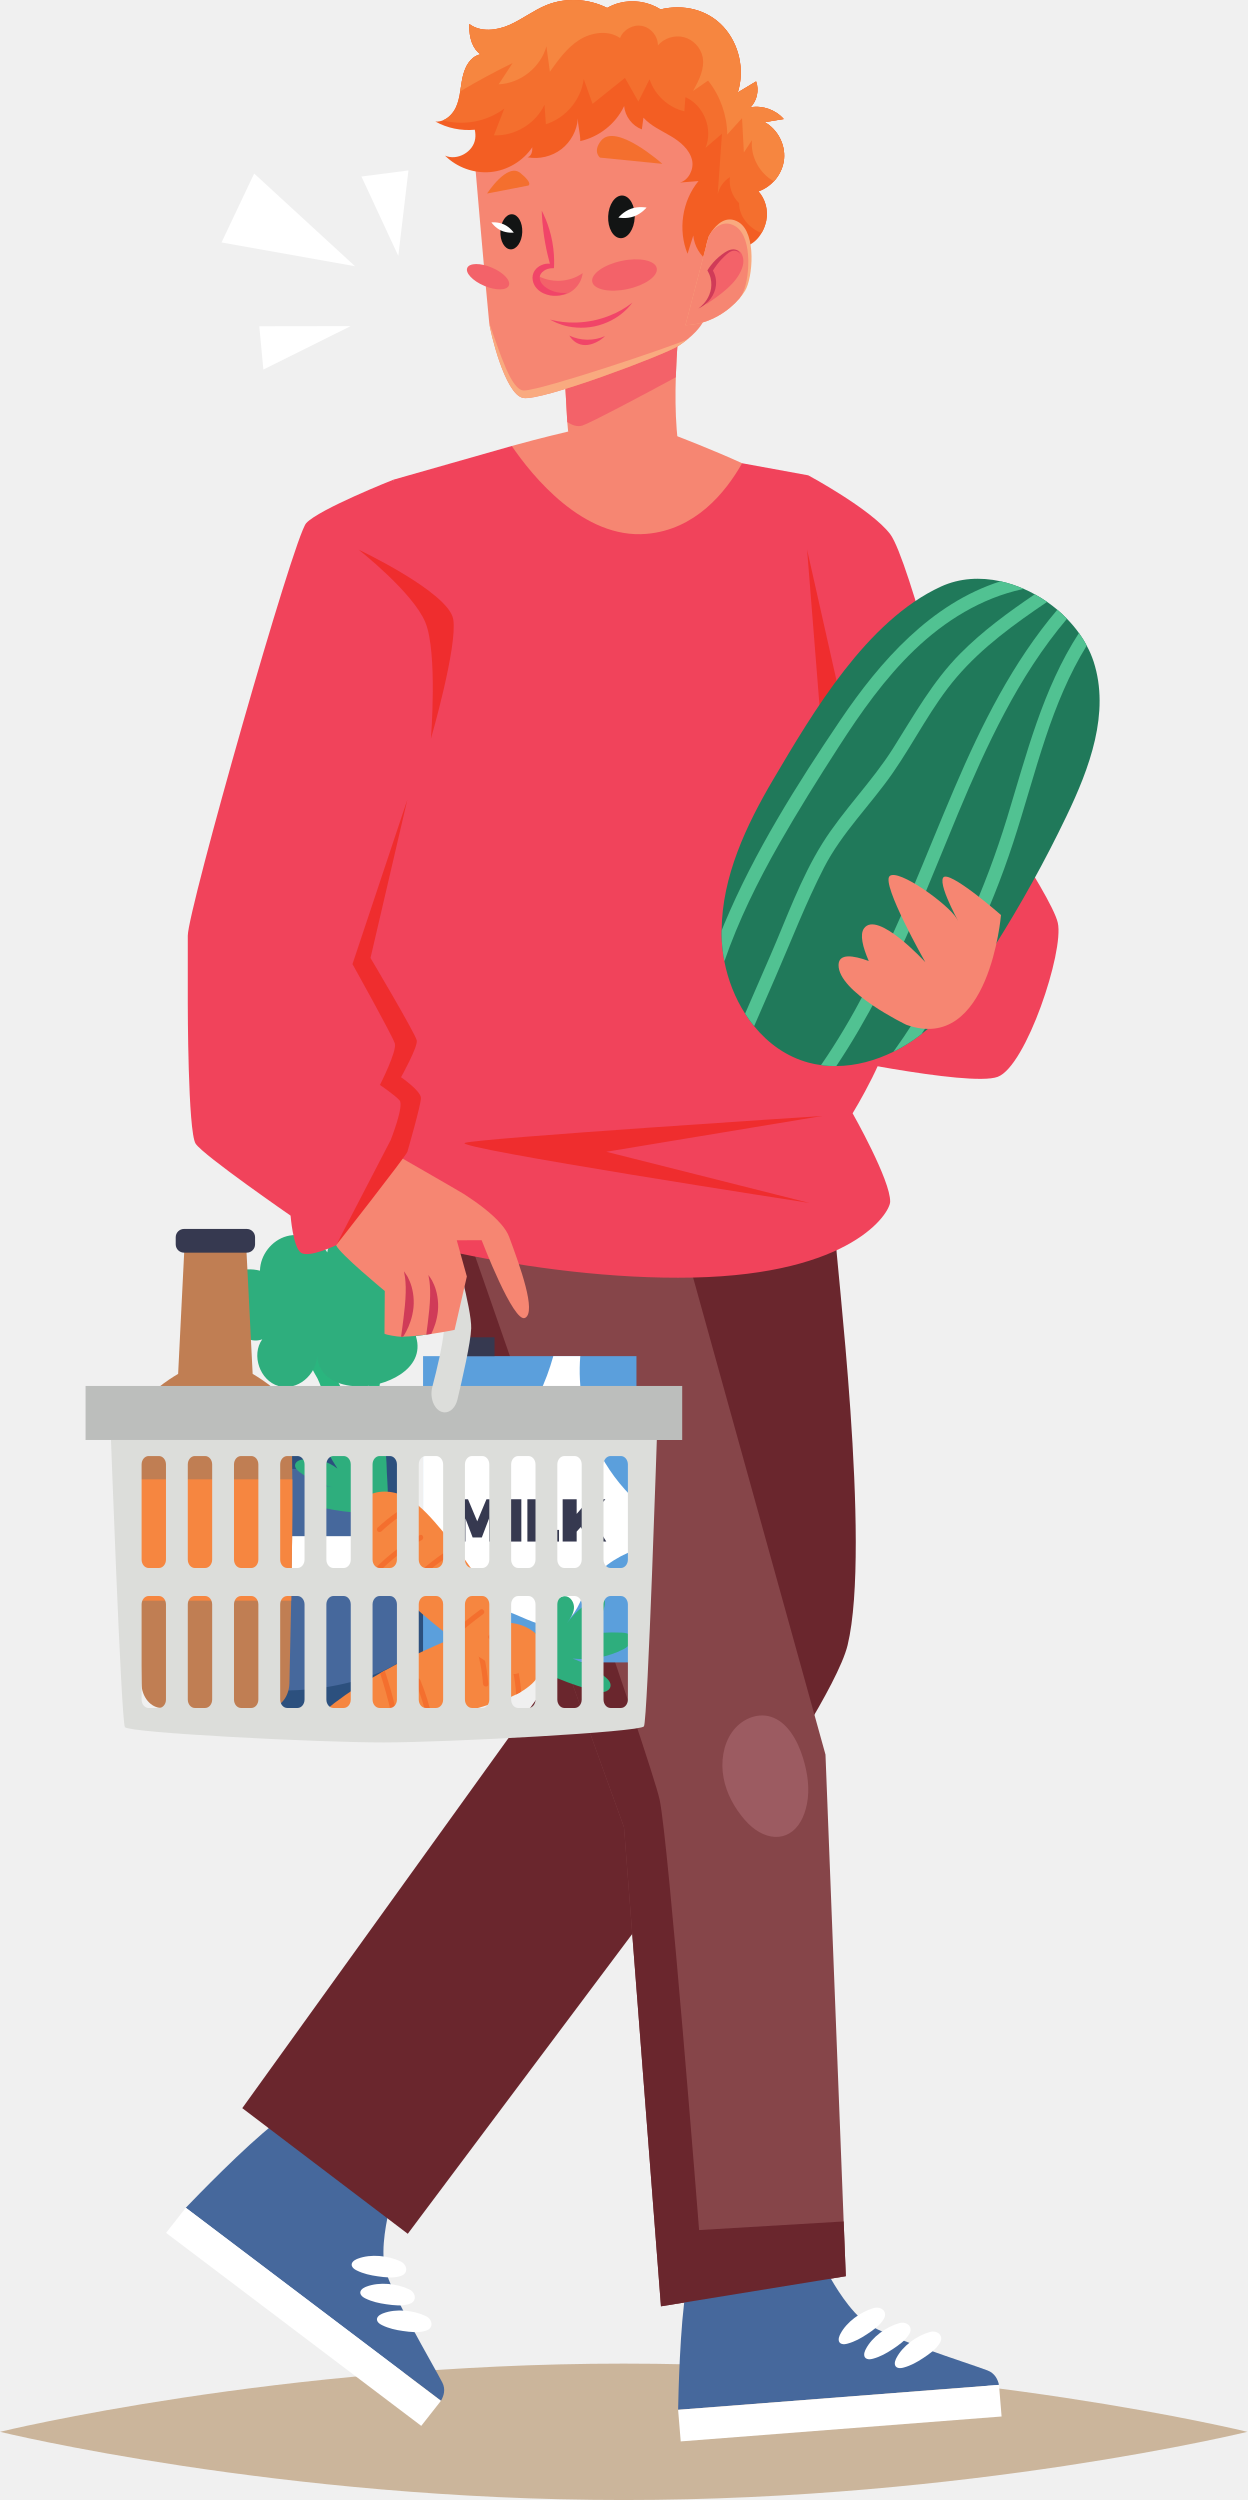
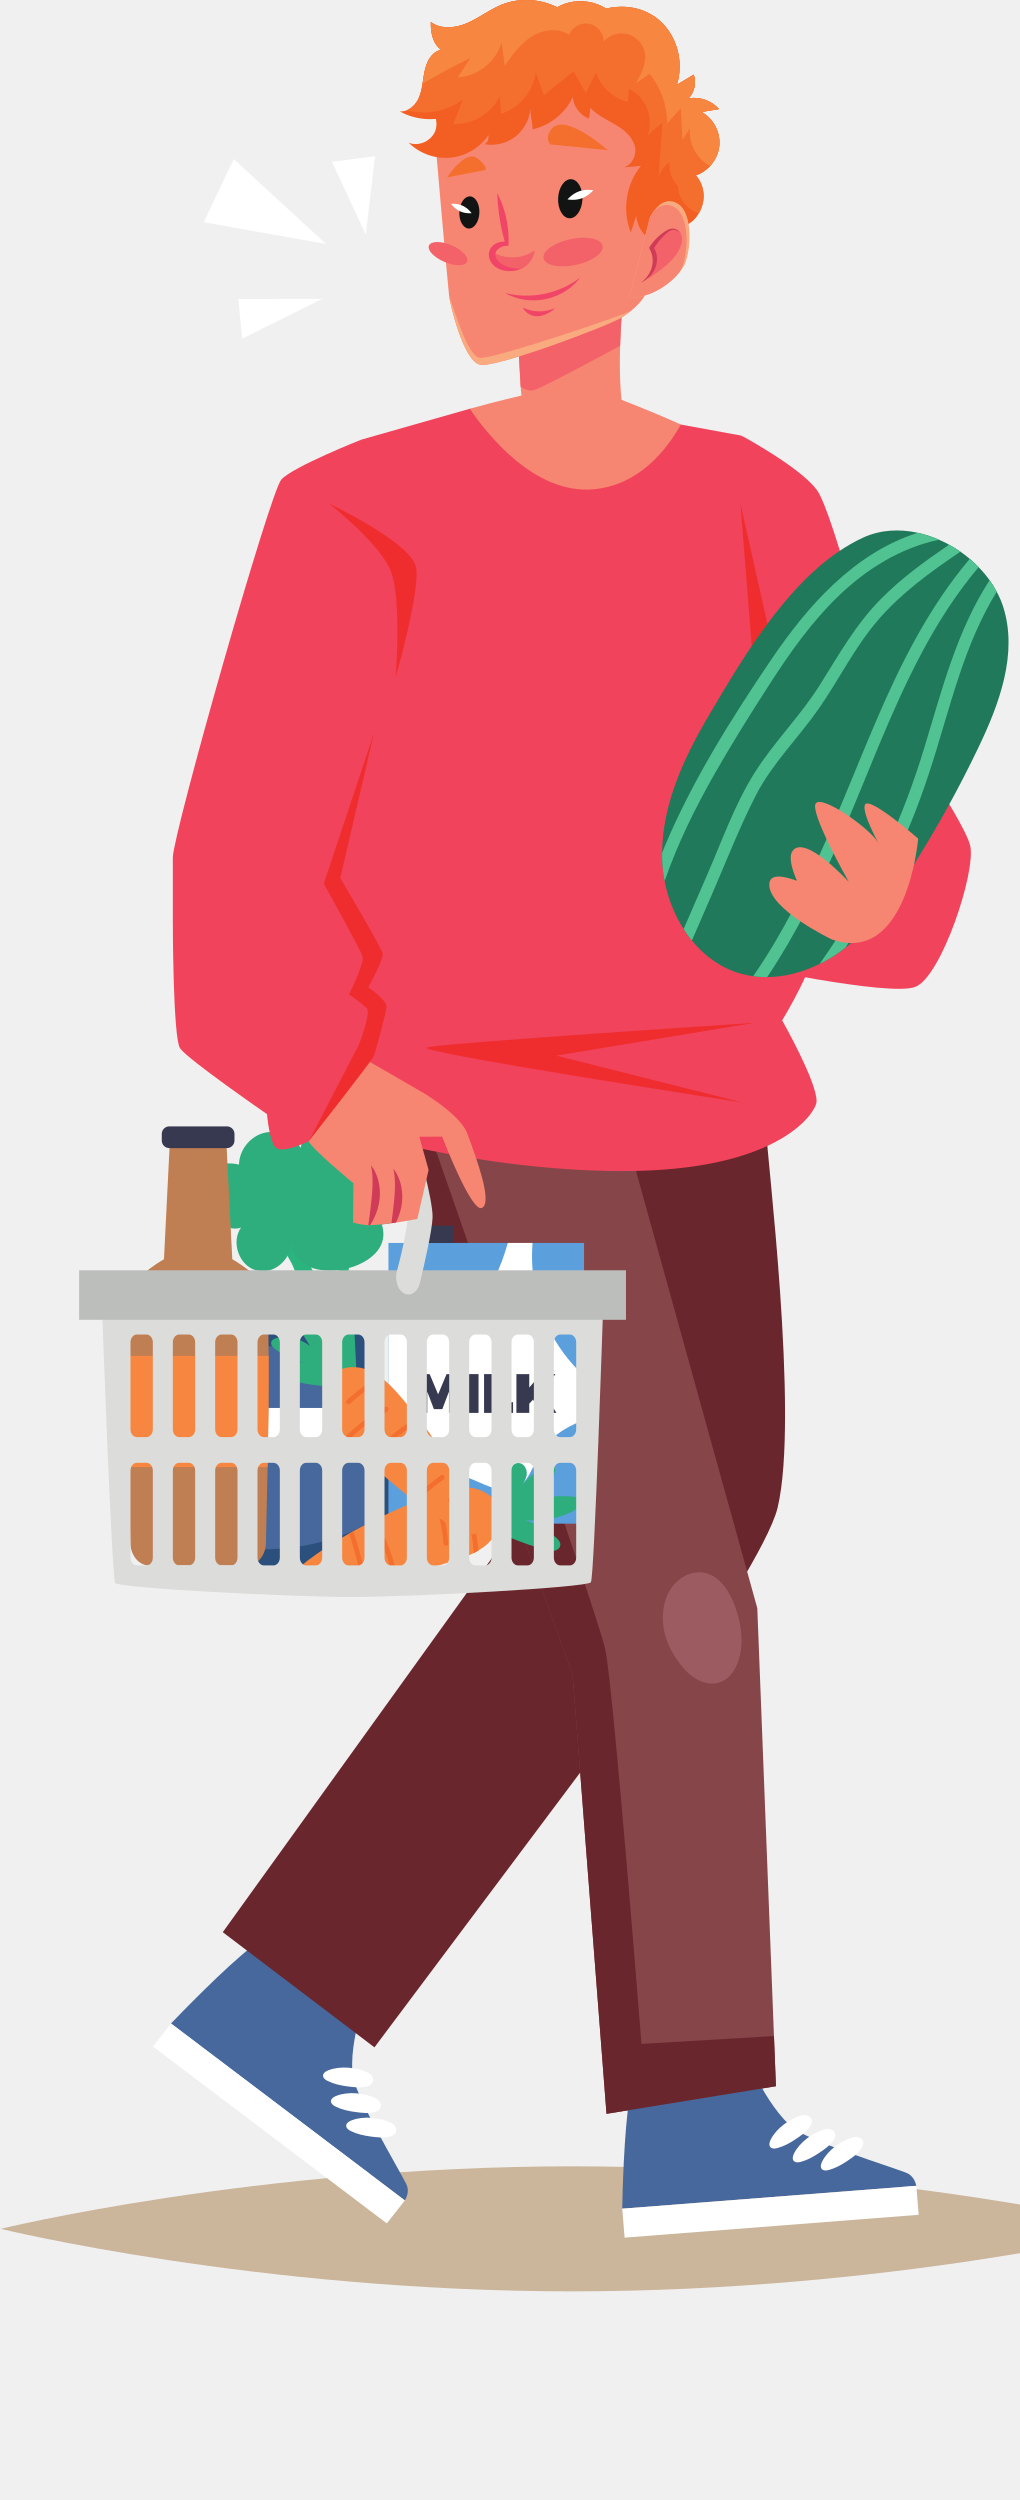
- <svg xmlns="http://www.w3.org/2000/svg" fill="none" viewBox="0.69 0 144.65 289.9">
+ <svg xmlns="http://www.w3.org/2000/svg" fill="none" viewBox="0.6 0 129 316.3">
  <path d="M145.338 281.994C145.338 281.994 112.957 289.903 73.014 289.903C33.071 289.903 0.691 281.994 0.691 281.994C0.691 281.994 33.071 274.084 73.014 274.084C112.957 274.084 145.338 281.994 145.338 281.994Z" fill="#CBB59B" />
  <path d="M51.822 278.395C52.151 277.837 52.392 277.07 51.98 276.276C50.782 273.958 45.991 265.92 45.326 262.981C44.811 260.698 45.569 257.226 45.934 255.789L32.566 246.21C29.117 248.879 23.42 254.774 22.233 256.013L51.822 278.395Z" fill="#46689C" />
  <path d="M49.538 281.305L19.948 258.923L22.233 256.013L51.822 278.395L49.538 281.305Z" fill="white" />
  <path d="M42.195 261.911L42.055 261.966C41.71 262.112 41.309 262.433 41.533 262.846C41.646 263.057 41.868 263.189 42.085 263.295C42.833 263.663 43.649 263.844 44.472 263.958C45.357 264.083 46.305 264.209 47.173 263.921C48.069 263.624 47.948 262.621 47.132 262.23C45.72 261.556 43.689 261.345 42.195 261.911Z" fill="white" />
  <path d="M43.194 265.152L43.054 265.207C42.709 265.353 42.308 265.674 42.532 266.087C42.645 266.299 42.867 266.429 43.084 266.537C43.832 266.904 44.648 267.084 45.471 267.2C46.356 267.323 47.305 267.45 48.172 267.162C49.068 266.865 48.946 265.861 48.131 265.471C46.719 264.797 44.688 264.584 43.194 265.152Z" fill="white" />
  <path d="M45.126 268.251L44.986 268.307C44.642 268.453 44.24 268.774 44.463 269.188C44.577 269.398 44.799 269.528 45.017 269.635C45.765 270.004 46.579 270.183 47.403 270.299C48.288 270.423 49.236 270.549 50.104 270.261C51 269.964 50.879 268.961 50.062 268.571C48.652 267.896 46.62 267.685 45.126 268.251Z" fill="white" />
  <path d="M85.714 208.622L67.995 189.95L28.784 244.46L47.975 259.031L85.714 208.622Z" fill="#6A262D" />
  <path d="M97.565 143.225L72.23 142.127C72.938 155.838 73.845 180.611 71.468 185.669C71.398 185.821 70.87 186.619 70.009 187.89L89.941 207.14C89.941 207.14 97.884 195.317 98.978 190.773C101.761 179.211 97.523 145.531 97.565 143.225Z" fill="#6A262D" />
  <path d="M48.327 142.49C48.327 142.49 68.194 198.62 73.048 211.879L77.335 267.44L98.771 263.948L98.521 257.6L96.413 203.465L79.833 143.714L54.769 142.746L48.327 142.49Z" fill="#864549" />
  <path d="M93.538 211.217C92.079 213.744 89.197 213.534 87.029 211.005C85.868 209.65 84.941 208.002 84.597 206.176C84.252 204.349 84.538 202.338 85.569 200.866C86.6 199.395 88.418 198.576 90.043 199.067C91.969 199.648 93.172 201.781 93.812 203.875C94.336 205.586 94.613 207.437 94.261 209.197C94.101 209.999 93.852 210.672 93.538 211.217Z" fill="#9C5B61" />
  <path d="M116.533 276.55C116.394 275.918 116.047 275.192 115.2 274.874C112.727 273.944 103.683 271.136 101.179 269.391C99.236 268.037 97.421 264.962 96.708 263.654L80.262 265.354C79.537 269.608 79.355 277.738 79.323 279.439L116.533 276.55Z" fill="#46689C" />
  <path d="M116.834 280.216L79.626 283.105L79.323 279.439L116.533 276.55L116.834 280.216Z" fill="white" />
  <path d="M98.13 270.662L98.065 270.794C97.91 271.13 97.833 271.633 98.28 271.793C98.509 271.874 98.763 271.825 98.996 271.761C99.802 271.541 100.528 271.138 101.216 270.681C101.956 270.189 102.744 269.658 103.188 268.873C103.65 268.061 102.873 267.397 102.002 267.645C100.497 268.075 98.848 269.256 98.13 270.662Z" fill="white" />
  <path d="M101.087 272.408L101.022 272.541C100.866 272.876 100.789 273.379 101.236 273.539C101.465 273.621 101.719 273.571 101.953 273.508C102.758 273.288 103.484 272.885 104.173 272.428C104.912 271.936 105.701 271.405 106.145 270.619C106.606 269.808 105.829 269.144 104.958 269.392C103.452 269.821 101.804 271.004 101.087 272.408Z" fill="white" />
  <path d="M104.638 273.435L104.573 273.568C104.417 273.903 104.34 274.407 104.787 274.566C105.016 274.648 105.269 274.598 105.503 274.535C106.308 274.315 107.034 273.912 107.723 273.454C108.463 272.964 109.251 272.432 109.696 271.647C110.156 270.836 109.38 270.171 108.509 270.419C107.003 270.848 105.355 272.031 104.638 273.435Z" fill="white" />
  <path d="M48.327 142.49C48.327 142.49 68.194 198.62 73.048 211.879L77.335 267.44L98.771 263.948L98.521 257.6L81.757 258.597C81.757 258.597 78.216 213.502 77.176 208.669C76.226 204.264 57.99 151.986 54.769 142.746L48.327 142.49Z" fill="#6A262D" />
  <path d="M94.418 55.12C94.418 55.12 101.729 59.051 103.92 61.946C106.112 64.841 111.982 88.381 111.982 88.381C111.982 88.381 122.621 103.705 123.355 107.018C124.089 110.332 119.687 123.632 116.384 124.87C113.083 126.108 94.418 122.085 94.418 122.085L87.465 88.381L94.418 55.12Z" fill="#F1435B" />
  <path d="M60.035 51.717L46.306 55.627C46.306 55.627 39.251 109.774 39.251 113.08C39.251 116.385 41.468 126.841 41.468 126.841C41.468 126.841 37.325 138.398 39.251 140.599C41.176 142.8 62.618 148.537 81.063 148.145C99.508 147.752 103.877 140.676 103.912 139.361C103.976 136.884 99.558 129.1 99.558 129.1C99.558 129.1 104.152 121.614 103.912 118.586C103.671 115.56 94.418 55.12 94.418 55.12L86.746 53.716L60.035 51.717Z" fill="#F1435B" />
  <path d="M94.28 63.74L96.024 85.653L98.771 83.711L94.28 63.74Z" fill="#EF2D2E" />
  <path d="M86.746 53.716C84.815 57.129 81.311 61.421 75.668 61.907C68.311 62.548 62.367 55.137 60.035 51.717C63.409 50.776 66.574 50.042 66.574 50.042L79.234 50.59C79.234 50.59 83.178 52.088 86.746 53.716Z" fill="#F68672" />
  <path d="M80.199 54.833L75.825 57.592C75.825 57.592 68.291 52.889 66.571 50.039L66.473 48.943L66.107 42.39L79.379 38.41C79.379 38.41 79.144 40.756 79.056 43.75C78.941 47.543 79.065 52.362 80.199 54.833Z" fill="#F68672" />
  <path d="M79.056 43.75C75.568 45.639 69.277 48.998 68.213 49.351C67.638 49.534 67.025 49.299 66.473 48.943L66.107 42.39L79.379 38.41C79.379 38.41 79.144 40.756 79.056 43.75Z" fill="#F36269" />
  <path d="M82.261 37.232C82.261 37.232 81.901 38.141 80.419 39.342H80.416C80.114 39.588 79.761 39.848 79.357 40.113C77.811 41.124 63.516 46.529 61.366 46.148C59.216 45.765 57.501 38.246 57.422 37.461C56.935 32.636 55.665 17.738 55.665 17.738C61.699 1.824 80.365 11.01 82.458 12.689C84.552 14.368 82.261 37.232 82.261 37.232Z" fill="#F68672" />
  <path d="M80.417 39.342C80.114 39.588 79.761 39.848 79.357 40.113C77.811 41.124 63.516 46.529 61.367 46.148C59.216 45.765 57.501 38.246 57.422 37.461C58.627 40.782 59.954 45.361 61.491 45.283C63.807 45.167 78.673 40.164 80.417 39.342Z" fill="#F9AA7F" />
  <path d="M57.172 22.443C57.172 22.443 59.502 18.802 61.039 20.065C62.578 21.328 61.941 21.519 61.941 21.519L57.172 22.443Z" fill="#F46F2E" />
  <path d="M77.495 18.998C77.495 18.998 72.064 14.149 70.373 16.333C69.385 17.608 70.27 18.278 70.27 18.278L77.495 18.998Z" fill="#F46F2E" />
  <path d="M58.716 26.825C58.667 27.949 59.196 28.885 59.895 28.915C60.596 28.945 61.202 28.058 61.251 26.934C61.3 25.811 60.771 24.874 60.071 24.844C59.371 24.814 58.764 25.7 58.716 26.825Z" fill="#121414" />
  <path d="M57.671 25.79C57.671 25.79 58.089 26.41 58.806 26.736C59.522 27.063 60.265 26.973 60.265 26.973C60.265 26.973 59.845 26.353 59.13 26.027C58.413 25.7 57.671 25.79 57.671 25.79Z" fill="white" />
  <path d="M74.291 25.213C74.233 26.578 73.495 27.656 72.645 27.619C71.795 27.582 71.153 26.445 71.212 25.079C71.271 23.714 72.009 22.637 72.86 22.673C73.71 22.711 74.351 23.847 74.291 25.213Z" fill="#121414" />
  <path d="M75.666 24.071C75.666 24.071 75.094 24.776 74.192 25.097C73.291 25.417 72.402 25.23 72.402 25.23C72.402 25.23 72.974 24.523 73.876 24.204C74.777 23.884 75.666 24.071 75.666 24.071Z" fill="white" />
  <path d="M70.853 38.969C69.551 39.554 67.991 39.533 66.706 38.911C67.132 39.593 67.752 40.012 68.555 40.016C69.36 40.02 70.286 39.539 70.853 38.969Z" fill="#F14568" />
  <path d="M59.697 33.112C59.449 33.693 58.17 33.707 56.839 33.141C55.506 32.576 54.627 31.647 54.874 31.064C55.121 30.483 56.4 30.47 57.733 31.036C59.064 31.601 59.943 32.53 59.697 33.112Z" fill="#F36269" />
  <path d="M76.845 31.091C77.037 31.993 75.519 33.081 73.456 33.522C71.391 33.961 69.562 33.588 69.369 32.686C69.177 31.784 70.694 30.697 72.759 30.256C74.823 29.816 76.653 30.19 76.845 31.091Z" fill="#F36269" />
  <path d="M74.024 35.093C74.024 35.093 73.931 35.21 73.767 35.413C73.604 35.623 73.337 35.901 72.974 36.214C72.257 36.842 71.073 37.549 69.615 37.851C68.156 38.149 66.79 37.967 65.882 37.675C65.427 37.53 65.071 37.38 64.837 37.251C64.607 37.129 64.475 37.058 64.475 37.058C64.475 37.058 64.621 37.092 64.874 37.15C65.127 37.216 65.5 37.28 65.955 37.335C66.867 37.45 68.129 37.446 69.475 37.173C70.82 36.892 71.981 36.398 72.774 35.932C73.17 35.701 73.488 35.494 73.694 35.334C73.903 35.181 74.024 35.093 74.024 35.093Z" fill="#F14568" />
  <path d="M68.252 31.674C66.706 32.779 64.496 32.862 62.872 31.874C63.078 33.174 64.309 34.288 65.624 34.247C66.94 34.206 68.127 32.985 68.252 31.674Z" fill="#F36269" />
  <path d="M65.239 33.883C64.885 33.802 64.469 33.65 64.081 33.399C63.693 33.148 63.364 32.795 63.291 32.373C63.209 31.959 63.431 31.616 63.8 31.372C64.053 31.209 64.333 31.134 64.605 31.108C64.719 31.097 64.823 31.094 64.924 31.101C64.936 30.97 64.939 30.827 64.946 30.664C64.96 29.979 64.922 29.06 64.736 28.043C64.383 26.075 63.608 24.6 63.513 24.43C63.512 24.625 63.559 26.274 63.911 28.19C64.072 29.11 64.28 29.935 64.457 30.581C64.155 30.55 63.82 30.586 63.477 30.742C63.188 30.868 62.909 31.066 62.691 31.378C62.473 31.7 62.389 32.127 62.468 32.51C62.6 33.301 63.224 33.797 63.738 34.028C64.274 34.263 64.795 34.331 65.21 34.299C65.635 34.279 65.959 34.18 66.168 34.093C66.324 34.027 66.425 33.972 66.47 33.949C66.375 33.964 65.893 34.025 65.239 33.883Z" fill="#F14568" />
  <path d="M88.65 22.193C89.445 23.099 89.794 24.392 89.551 25.575C89.445 26.083 89.263 26.58 88.999 27.02C88.652 27.625 88.155 28.132 87.522 28.433C87.357 27.646 87.013 26.59 86.694 26.178C85.548 25.624 84.297 25.875 83.408 26.786C82.512 27.695 82.287 29.185 82.858 30.327C81.862 29.648 81.199 28.511 81.083 27.312C80.861 28.021 80.639 28.723 80.417 29.426C79.289 26.668 79.787 23.3 81.686 20.996C80.964 21.056 80.242 21.109 79.528 21.17C80.518 20.922 81.186 19.635 80.942 18.569C80.651 17.324 79.565 16.427 78.461 15.775C77.365 15.124 76.156 14.596 75.302 13.642C75.237 14.098 75.179 14.547 75.12 15.004C73.999 14.588 73.167 13.488 73.065 12.297C72.113 14.33 70.178 15.875 67.977 16.361C67.99 15.521 67.695 14.574 67.7 13.733C67.603 15.121 66.888 16.444 65.795 17.292C64.695 18.14 63.225 18.496 61.859 18.239C62.323 18.106 62.439 17.552 62.415 17.076C61.334 18.683 59.513 19.767 57.584 19.951C55.657 20.135 53.66 19.414 52.296 18.046C53.707 18.673 55.581 17.629 55.793 16.093C55.847 15.744 55.816 15.391 55.746 15.043C54.179 15.19 52.564 14.867 51.182 14.096C51.48 14.116 51.773 14.067 52.045 13.957C52.707 13.695 53.253 13.099 53.557 12.439C53.988 11.501 54.056 10.456 54.238 9.439C54.411 8.428 54.74 7.371 55.533 6.717C55.78 6.514 56.085 6.374 56.401 6.296C55.525 5.661 55.064 4.486 55.108 2.782C56.404 3.763 58.265 3.553 59.755 2.899C61.244 2.245 62.551 1.207 64.062 0.592C66.305 -0.313 68.93 -0.162 71.095 0.919C71.534 0.678 71.994 0.476 72.473 0.352C74.084 -0.076 75.877 0.193 77.285 1.088C79.936 0.461 82.709 1.094 84.558 3.094C86.407 5.102 87.072 8.123 86.24 10.719C86.946 10.298 87.661 9.87 88.368 9.442C88.738 10.46 88.47 11.672 87.718 12.443C89.122 12.198 90.636 12.73 91.569 13.803C90.837 13.925 90.097 14.046 89.365 14.167C90.844 14.989 91.763 16.719 91.614 18.411C91.464 20.096 90.25 21.642 88.65 22.193Z" fill="#F35E23" />
  <path d="M91.614 18.411C91.525 19.379 91.088 20.309 90.429 21.023C89.932 21.552 89.325 21.961 88.65 22.193C89.445 23.099 89.794 24.392 89.551 25.575C89.445 26.083 89.263 26.58 88.999 27.02C87.561 26.476 86.389 25.109 86.387 23.548C85.595 22.779 85.192 21.638 85.332 20.541C84.617 20.977 84.095 21.712 83.915 22.523C84.077 20.188 84.247 17.847 84.41 15.506C83.775 16.052 83.131 16.598 82.496 17.144C83.414 14.996 82.311 12.209 80.172 11.267C80.132 11.816 80.085 12.357 80.047 12.906C78.184 12.466 76.603 11.005 76.015 9.189C75.579 10.058 75.152 10.919 74.717 11.78C74.198 10.87 73.68 9.953 73.16 9.035C71.908 10.036 70.656 11.038 69.403 12.047C69.063 11.084 68.722 10.12 68.381 9.164C68.078 11.554 66.296 13.687 63.991 14.406C63.94 13.654 63.881 12.894 63.83 12.142C62.809 14.332 60.389 15.803 57.968 15.69C58.372 14.66 58.769 13.621 59.166 12.59C57.165 14.102 54.458 14.605 52.045 13.957C52.707 13.695 53.253 13.099 53.557 12.439C53.827 11.854 53.953 11.232 54.058 10.594C54.12 10.213 54.167 9.825 54.237 9.439C54.411 8.429 54.74 7.371 55.533 6.718C55.78 6.514 56.084 6.374 56.401 6.296C55.525 5.661 55.064 4.486 55.108 2.782C56.404 3.763 58.265 3.553 59.755 2.899C61.244 2.245 62.551 1.207 64.062 0.592C66.305 -0.313 68.93 -0.161 71.095 0.92C71.534 0.678 71.994 0.476 72.473 0.352C74.084 -0.076 75.877 0.193 77.285 1.088C79.936 0.461 82.709 1.094 84.558 3.094C86.407 5.102 87.072 8.123 86.24 10.719C86.946 10.298 87.661 9.87 88.368 9.442C88.737 10.46 88.47 11.672 87.718 12.443C89.122 12.198 90.636 12.73 91.569 13.803C90.837 13.925 90.097 14.046 89.365 14.167C90.844 14.989 91.763 16.719 91.614 18.411Z" fill="#F46F2E" />
  <path d="M91.614 18.411C91.525 19.379 91.088 20.309 90.429 21.023C88.763 20.109 87.7 18.158 87.89 16.253C87.578 16.729 87.267 17.206 86.948 17.681C86.875 16.354 86.811 15.027 86.738 13.701C86.167 14.335 85.588 14.967 85.019 15.601C85.001 13.351 84.203 11.104 82.796 9.345C82.219 9.749 81.636 10.144 81.06 10.548C81.733 9.322 82.434 7.968 82.165 6.602C81.944 5.513 81.065 4.587 79.991 4.312C78.917 4.036 77.698 4.419 76.981 5.267C76.997 4.213 76.183 3.206 75.143 3.008C74.112 2.802 72.975 3.426 72.589 4.404C71.207 3.457 69.259 3.739 67.843 4.642C66.426 5.545 65.424 6.955 64.454 8.32C64.321 7.343 64.187 6.358 64.054 5.373C63.382 7.807 61.037 9.673 58.515 9.777C59.056 8.959 59.589 8.133 60.129 7.315C58.057 8.327 56.036 9.417 54.058 10.594C54.12 10.213 54.167 9.825 54.237 9.439C54.411 8.429 54.74 7.371 55.533 6.718C55.78 6.514 56.084 6.374 56.401 6.296C55.525 5.661 55.064 4.486 55.108 2.782C56.404 3.763 58.265 3.553 59.755 2.899C61.244 2.245 62.551 1.207 64.062 0.592C66.305 -0.313 68.93 -0.161 71.095 0.92C71.534 0.679 71.994 0.476 72.473 0.352C74.084 -0.076 75.877 0.193 77.285 1.088C79.936 0.461 82.709 1.094 84.558 3.094C86.407 5.102 87.072 8.123 86.24 10.719C86.946 10.298 87.661 9.87 88.368 9.442C88.737 10.46 88.47 11.672 87.718 12.443C89.122 12.198 90.636 12.73 91.569 13.803C90.837 13.925 90.097 14.046 89.365 14.167C90.844 14.989 91.763 16.719 91.614 18.411Z" fill="#F68640" />
  <path d="M80.171 37.714C83.071 37.612 85.25 35.988 86.439 34.601C86.706 34.288 86.923 33.988 87.087 33.72C87.977 32.258 88.439 27.076 86.367 25.778C84.914 24.869 83.776 26.047 83.227 26.835V26.838C82.992 27.173 82.863 27.437 82.863 27.437L80.171 37.714Z" fill="#F9AA7F" />
  <path d="M80.171 37.714C83.071 37.612 85.25 35.988 86.439 34.601C86.543 34.459 86.634 34.323 86.712 34.194C87.602 32.733 88.065 27.551 85.991 26.254C84.815 25.516 83.845 26.149 83.227 26.835V26.838C82.992 27.173 82.863 27.437 82.863 27.437L80.171 37.714Z" fill="#F68672" />
  <path d="M86.859 29.931C86.947 30.351 86.861 30.78 86.707 31.185C86.051 32.901 84.253 34.156 82.534 35.318C83.072 34.494 83.299 33.549 83.236 32.615C83.214 32.289 83.159 31.965 83.169 31.64C83.213 30.333 86.335 27.448 86.859 29.931Z" fill="#F36269" />
  <path d="M81.676 35.777L81.773 35.727C81.834 35.693 81.933 35.649 82.047 35.579C82.277 35.439 82.596 35.214 82.902 34.872C83.206 34.532 83.489 34.071 83.637 33.518C83.774 32.966 83.779 32.316 83.507 31.678C83.479 31.598 83.437 31.521 83.396 31.445L83.365 31.387L83.361 31.381L83.362 31.383L83.36 31.382H83.36L83.365 31.372L83.395 31.324L83.455 31.227L83.579 31.038C83.748 30.789 83.928 30.557 84.112 30.342C84.297 30.127 84.487 29.929 84.674 29.75C84.863 29.572 85.044 29.405 85.222 29.283C85.4 29.16 85.593 29.083 85.771 29.068C85.951 29.056 86.117 29.103 86.227 29.164C86.34 29.226 86.4 29.302 86.424 29.358L86.449 29.447L86.448 29.354C86.44 29.292 86.397 29.199 86.286 29.109C86.177 29.023 86.003 28.937 85.767 28.921C85.533 28.909 85.276 28.976 85.044 29.094C84.811 29.213 84.599 29.364 84.375 29.531C84.154 29.7 83.928 29.89 83.71 30.104C83.492 30.318 83.279 30.555 83.086 30.812L82.943 31.01L82.874 31.111L82.783 31.255L82.72 31.356L82.773 31.462L82.851 31.613L82.947 31.816C83.183 32.37 83.216 32.94 83.146 33.447C83.063 33.953 82.872 34.399 82.648 34.749C82.423 35.1 82.172 35.357 81.984 35.525C81.891 35.61 81.808 35.668 81.756 35.711L81.676 35.777Z" fill="#D03B58" />
  <path d="M52.076 194.371C52.076 197.45 44.079 198.614 38.613 198.493C33.361 198.607 25.796 197.539 25.199 194.735C25.163 194.616 25.151 194.496 25.151 194.371C25.151 191.769 28.134 177.09 29.537 170.335C29.972 168.264 30.253 166.933 30.253 166.933H46.967C46.967 166.933 47.247 168.264 47.683 170.335C49.086 177.09 52.076 191.769 52.076 194.371Z" fill="#46689C" />
  <path d="M47.683 170.335C47.247 168.264 46.967 166.933 46.967 166.933H43.995H30.253C30.253 166.933 29.972 168.264 29.537 170.335H44.766C46.444 177.833 48.872 189.382 48.394 191.178C47.719 193.75 36.023 198.249 25.199 194.735C25.796 197.539 33.361 198.607 38.613 198.493C44.079 198.614 52.076 197.45 52.076 194.371C52.076 191.769 49.086 177.09 47.683 170.335Z" fill="#2C507E" />
  <path d="M48.395 168.315H28.827V163.849H48.395V168.315Z" fill="#46689C" />
  <path d="M44.561 184.799H29.674V178.135H44.561V184.799Z" fill="white" />
  <path d="M46.306 153.672C45.904 154.093 45.203 154.19 44.701 153.895C44.256 156.371 43.811 158.85 43.365 161.327C43.261 161.913 43.079 162.595 42.524 162.811C41.795 163.093 41.098 162.355 40.688 161.689C39.721 160.116 39.091 158.461 38.435 156.789H36.195C36.311 157.822 37.112 159.152 37.504 159.84C37.897 160.528 40.085 166.914 40.224 166.941C41.677 167.234 43.197 167.197 44.634 166.83C44.247 162.392 44.82 157.872 46.306 153.672Z" fill="#2AB57E" />
  <path d="M49.493 148.087C50.413 146.796 50.012 144.764 48.671 143.918C47.33 143.072 45.324 143.586 44.554 144.973C44.255 143.606 42.89 142.555 41.491 142.616C40.093 142.676 38.823 143.84 38.642 145.228C37.703 143.68 35.689 142.875 33.943 143.349C32.195 143.823 30.865 145.536 30.837 147.347C29.884 147.109 28.83 147.121 27.969 147.595C27.107 148.067 26.501 149.068 26.682 150.034C26.86 151 27.962 151.746 28.878 151.391C28.028 152.056 27.768 153.368 28.302 154.307C28.836 155.245 30.095 155.695 31.102 155.305C29.795 157.119 30.829 160.101 32.978 160.719C35.176 161.349 37.362 159.422 37.461 157.259L37.497 157.327C37.508 158.362 38.157 159.335 39.027 159.906C39.941 160.506 41.056 160.723 42.148 160.77C45.203 160.898 50.099 158.841 48.932 155.005L48.93 154.922C50.854 154.741 52.987 154.204 53.232 151.863C53.442 149.849 51.509 147.896 49.493 148.087Z" fill="#2EAE7D" />
  <path d="M34.458 185.612C34.386 189.437 34.305 192.899 34.249 195.198C34.209 196.794 33.162 198.058 31.881 198.058H19.453C18.172 198.058 17.125 196.794 17.085 195.198C17.028 192.899 16.948 189.437 16.876 185.612C16.787 180.955 16.722 175.776 16.739 171.541C16.763 166.994 16.876 163.551 17.157 162.989C18.108 161.152 21.346 159.316 21.346 159.316L22.111 143.969H29.215L29.988 159.316C29.988 159.316 33.226 161.152 34.176 162.989C34.458 163.551 34.571 166.994 34.587 171.541C34.612 175.776 34.546 180.955 34.458 185.612Z" fill="#C07E53" />
  <path d="M29.305 145.259H22.028C21.497 145.259 21.066 144.829 21.066 144.297V143.469C21.066 142.938 21.497 142.508 22.028 142.508H29.305C29.837 142.508 30.267 142.938 30.267 143.469V144.297C30.267 144.829 29.837 145.259 29.305 145.259Z" fill="#363950" />
  <path d="M34.458 185.612H16.876C16.787 180.955 16.722 175.776 16.739 171.541H34.587C34.612 175.776 34.546 180.955 34.458 185.612Z" fill="#F68640" />
  <path d="M74.493 157.258V192.773H49.748V157.258H74.493Z" fill="#5B9FDC" />
  <path d="M58.036 157.258H52.626V155.074H58.036V157.258Z" fill="#363950" />
  <path d="M74.493 174.087V179.673L74.318 179.738C72.071 180.561 69.951 181.991 68.784 184.086C67.96 185.552 67.505 187.42 66.011 188.19C64.277 189.083 62.247 187.963 60.442 187.21C57.08 185.792 53.204 185.703 49.748 186.848V168.18C51.628 169.044 53.899 169.172 55.89 168.53C59.152 167.479 61.651 164.748 63.181 161.688C63.886 160.27 64.418 158.787 64.85 157.258H67.979C67.687 160.912 68.352 164.642 69.946 167.94C71.055 170.252 72.614 172.342 74.493 174.087Z" fill="white" />
  <path d="M54.959 173.852L56.03 176.415L57.101 173.852H58.816V178.76H57.402V176.071L56.562 178.284H55.498L54.658 176.071V178.76H53.243V173.852H54.959Z" fill="#363950" />
  <path d="M61.144 173.852V178.76H59.519V173.852H61.144Z" fill="#363950" />
  <path d="M63.469 173.852V177.409H65.514V178.76H61.845V173.852H63.469Z" fill="#363950" />
  <path d="M69.058 178.76L68.036 177.073L67.56 177.605V178.76H65.936V173.852H67.56V175.554L69.023 173.852H70.893L69.143 175.826L70.998 178.76H69.058Z" fill="#363950" />
  <path d="M69.706 196.088C70.042 196.174 70.392 196.257 70.735 196.198C71.077 196.139 71.413 195.903 71.481 195.561C71.57 195.115 71.196 194.722 70.84 194.438C69.714 193.538 68.442 192.821 67.088 192.325C69.101 192.542 71.176 192.163 72.983 191.246C73.568 190.949 74.209 190.305 73.867 189.745C73.658 189.406 73.201 189.34 72.804 189.32C71.259 189.246 69.706 189.343 68.182 189.611C69.446 188.941 70.407 187.725 70.771 186.341C70.869 185.968 70.887 185.493 70.564 185.281C70.266 185.085 69.869 185.246 69.56 185.425C68.337 186.132 67.263 187.096 66.428 188.235C66.808 187.703 67.201 187.135 67.249 186.483C67.295 185.832 66.841 185.097 66.187 185.097C65.676 185.097 65.273 185.515 64.959 185.917C63.99 187.151 61.129 191.369 62.092 192.987C62.547 193.753 64.692 194.346 65.492 194.678C66.861 195.246 68.27 195.717 69.706 196.088Z" fill="#2EAE7D" />
  <path d="M59.783 188.188C58.427 188.103 57.087 188.458 55.798 188.926C55.61 188.993 55.414 189.072 55.227 189.148C55.087 189.197 54.958 189.251 54.822 189.304C51.65 190.564 48.386 192.012 45.303 193.722C45.124 193.82 44.944 193.921 44.766 194.026C42.908 195.075 41.121 196.228 39.459 197.49C37.087 199.293 37.958 200.538 40.58 200.461C41.512 200.434 42.445 200.385 43.381 200.309C43.583 200.301 43.791 200.282 43.995 200.268C46.083 200.095 48.171 199.819 50.236 199.444C50.436 199.404 50.636 199.365 50.836 199.325C51.889 199.123 52.939 198.893 53.975 198.635C54.173 198.587 54.366 198.536 54.562 198.481C55.727 198.181 56.882 197.844 58.025 197.479C58.877 197.204 59.745 196.896 60.542 196.49C60.746 196.389 60.945 196.283 61.128 196.168C61.56 195.914 61.966 195.621 62.335 195.284C63.526 194.177 64.271 192.442 63.769 190.895C63.244 189.269 61.485 188.298 59.783 188.188Z" fill="#F68640" />
  <path d="M42.893 198.197C43.053 198.897 43.215 199.605 43.38 200.309C43.583 200.301 43.791 200.282 43.995 200.268C43.828 199.534 43.66 198.8 43.493 198.065C43.396 197.684 42.805 197.813 42.893 198.197Z" fill="#F46F2E" />
  <path d="M45.303 193.722C45.124 193.82 44.944 193.921 44.766 194.026C45.24 195.46 45.648 196.917 45.989 198.388C46.076 198.772 46.676 198.641 46.589 198.257C46.236 196.726 45.807 195.212 45.303 193.722Z" fill="#F46F2E" />
  <path d="M48.876 195.073C49.456 196.487 49.91 197.952 50.237 199.444C50.436 199.404 50.636 199.365 50.836 199.325C50.501 197.778 50.023 196.261 49.418 194.795C49.268 194.429 48.726 194.707 48.876 195.073Z" fill="#F46F2E" />
  <path d="M52.419 192.566C53.158 194.526 53.678 196.565 53.975 198.635C54.173 198.587 54.366 198.536 54.562 198.481C54.256 196.368 53.723 194.292 52.965 192.283C52.829 191.918 52.283 192.201 52.419 192.566Z" fill="#F46F2E" />
  <path d="M55.798 188.926C55.61 188.993 55.414 189.072 55.227 189.148C56.05 191.09 56.553 193.155 56.7 195.266C56.731 195.65 57.34 195.685 57.312 195.288C57.157 193.098 56.643 190.947 55.798 188.926Z" fill="#F46F2E" />
  <path d="M59.634 190.998C59.475 191.085 59.445 191.256 59.498 191.412C60.085 193.043 60.442 194.758 60.542 196.49C60.746 196.389 60.945 196.283 61.128 196.168C60.995 194.451 60.63 192.76 60.047 191.133C59.988 190.977 59.765 190.93 59.634 190.998Z" fill="#F46F2E" />
  <path d="M45.162 166.328C45.108 165.984 45.044 165.631 44.853 165.341C44.662 165.051 44.312 164.836 43.972 164.91C43.528 165.006 43.316 165.506 43.197 165.945C42.821 167.337 42.669 168.79 42.755 170.229C42.151 168.296 40.976 166.544 39.416 165.253C38.911 164.835 38.063 164.503 37.688 165.041C37.459 165.366 37.581 165.813 37.721 166.183C38.267 167.632 38.977 169.017 39.83 170.308C38.711 169.417 37.214 169.018 35.8 169.237C35.418 169.296 34.975 169.469 34.91 169.849C34.849 170.2 35.155 170.5 35.441 170.713C36.578 171.552 37.89 172.152 39.267 172.464C38.628 172.328 37.95 172.194 37.333 172.41C36.717 172.627 36.225 173.338 36.485 173.937C36.688 174.405 37.233 174.608 37.727 174.736C39.246 175.132 44.255 176.075 45.353 174.547C45.874 173.824 45.563 171.62 45.549 170.755C45.523 169.273 45.395 167.793 45.162 166.328Z" fill="#2EAE7D" />
  <path d="M41.873 178.577C42.335 179.855 43.196 180.942 44.139 181.937C44.276 182.084 44.426 182.231 44.571 182.373C44.671 182.483 44.773 182.58 44.874 182.682C47.294 185.089 49.925 187.504 52.721 189.65C52.881 189.775 53.047 189.902 53.214 190.021C54.917 191.307 56.686 192.488 58.507 193.508C61.105 194.965 61.9 193.67 60.784 191.296C60.388 190.451 59.971 189.615 59.529 188.787C59.44 188.607 59.34 188.423 59.245 188.24C58.254 186.395 57.17 184.59 56.001 182.845C55.886 182.678 55.77 182.511 55.655 182.343C55.047 181.457 54.42 180.588 53.769 179.738C53.647 179.576 53.523 179.419 53.394 179.263C52.655 178.312 51.886 177.388 51.096 176.486C50.504 175.814 49.875 175.142 49.185 174.57C49.01 174.425 48.834 174.285 48.656 174.163C48.25 173.868 47.82 173.612 47.363 173.408C45.874 172.757 43.986 172.766 42.767 173.843C41.485 174.972 41.297 176.973 41.873 178.577Z" fill="#F68640" />
  <path d="M57.785 190.078C58.364 189.651 58.949 189.22 59.529 188.787C59.44 188.607 59.34 188.423 59.245 188.24C58.639 188.686 58.033 189.133 57.426 189.579C57.114 189.82 57.469 190.311 57.785 190.078Z" fill="#F46F2E" />
  <path d="M52.721 189.65C52.881 189.775 53.047 189.902 53.214 190.021C54.339 189.015 55.513 188.06 56.726 187.162C57.044 186.928 56.684 186.43 56.367 186.664C55.104 187.597 53.887 188.595 52.721 189.65Z" fill="#F46F2E" />
  <path d="M52.535 185.836C53.602 184.739 54.764 183.74 56.001 182.845C55.886 182.678 55.77 182.511 55.655 182.343C54.368 183.267 53.169 184.31 52.065 185.45C51.788 185.733 52.259 186.119 52.535 185.836Z" fill="#F46F2E" />
  <path d="M48.824 183.584C50.327 182.126 51.989 180.836 53.769 179.738C53.647 179.576 53.523 179.419 53.394 179.263C51.579 180.385 49.888 181.702 48.347 183.198C48.068 183.468 48.544 183.855 48.824 183.584Z" fill="#F46F2E" />
  <path d="M44.139 181.937C44.276 182.084 44.426 182.231 44.571 182.373C46.023 180.844 47.716 179.559 49.594 178.582C49.933 178.403 49.722 177.829 49.369 178.013C47.423 179.028 45.655 180.357 44.139 181.937Z" fill="#F46F2E" />
  <path d="M44.51 177.595C44.653 177.705 44.821 177.664 44.944 177.553C46.206 176.365 47.637 175.354 49.185 174.57C49.01 174.425 48.834 174.285 48.656 174.163C47.134 174.968 45.729 175.978 44.468 177.16C44.35 177.278 44.394 177.502 44.51 177.595Z" fill="#F46F2E" />
  <path d="M73.5 180.85C73.5 181.39 73.134 181.826 72.682 181.826H71.492C71.04 181.826 70.673 181.39 70.673 180.85V169.818C70.673 169.279 71.04 168.842 71.492 168.842H72.682C73.134 168.842 73.5 169.279 73.5 169.818V180.85ZM73.5 197.081C73.5 197.621 73.134 198.058 72.682 198.058H71.492C71.04 198.058 70.673 197.621 70.673 197.081V186.049C70.673 185.51 71.04 185.073 71.492 185.073H72.682C73.134 185.073 73.5 185.51 73.5 186.049V197.081ZM68.144 180.85C68.144 181.39 67.778 181.826 67.325 181.826H66.135C65.683 181.826 65.317 181.39 65.317 180.85V169.818C65.317 169.279 65.683 168.842 66.135 168.842H67.325C67.778 168.842 68.144 169.279 68.144 169.818V180.85ZM68.144 197.081C68.144 197.621 67.778 198.058 67.325 198.058H66.135C65.683 198.058 65.317 197.621 65.317 197.081V186.049C65.317 185.51 65.683 185.073 66.135 185.073H67.325C67.778 185.073 68.144 185.51 68.144 186.049V197.081ZM62.787 180.85C62.787 181.39 62.421 181.826 61.969 181.826H60.779C60.328 181.826 59.961 181.39 59.961 180.85V169.818C59.961 169.279 60.328 168.842 60.779 168.842H61.969C62.421 168.842 62.787 169.279 62.787 169.818V180.85ZM62.787 197.081C62.787 197.621 62.421 198.058 61.969 198.058H60.779C60.328 198.058 59.961 197.621 59.961 197.081V186.049C59.961 185.51 60.328 185.073 60.779 185.073H61.969C62.421 185.073 62.787 185.51 62.787 186.049V197.081ZM57.431 180.85C57.431 181.39 57.065 181.826 56.614 181.826H55.423C54.97 181.826 54.604 181.39 54.604 180.85V169.818C54.604 169.279 54.97 168.842 55.423 168.842H56.614C57.065 168.842 57.431 169.279 57.431 169.818V180.85ZM57.431 197.081C57.431 197.621 57.065 198.058 56.614 198.058H55.423C54.97 198.058 54.604 197.621 54.604 197.081V186.049C54.604 185.51 54.97 185.073 55.423 185.073H56.614C57.065 185.073 57.431 185.51 57.431 186.049V197.081ZM52.076 180.85C52.076 181.39 51.709 181.826 51.256 181.826H50.066C49.614 181.826 49.248 181.39 49.248 180.85V169.818C49.248 169.279 49.614 168.842 50.066 168.842H51.256C51.709 168.842 52.076 169.279 52.076 169.818V180.85ZM52.076 197.081C52.076 197.621 51.709 198.058 51.256 198.058H50.066C49.614 198.058 49.248 197.621 49.248 197.081V186.049C49.248 185.51 49.614 185.073 50.066 185.073H51.256C51.709 185.073 52.076 185.51 52.076 186.049V197.081ZM46.718 180.85C46.718 181.39 46.352 181.826 45.901 181.826H44.71C44.257 181.826 43.892 181.39 43.892 180.85V169.818C43.892 169.279 44.257 168.842 44.71 168.842H45.901C46.352 168.842 46.718 169.279 46.718 169.818V180.85ZM46.718 197.081C46.718 197.621 46.352 198.058 45.901 198.058H44.71C44.257 198.058 43.892 197.621 43.892 197.081V186.049C43.892 185.51 44.257 185.073 44.71 185.073H45.901C46.352 185.073 46.718 185.51 46.718 186.049V197.081ZM41.363 180.85C41.363 181.39 40.996 181.826 40.544 181.826H39.353C38.901 181.826 38.536 181.39 38.536 180.85V169.818C38.536 169.279 38.901 168.842 39.353 168.842H40.544C40.996 168.842 41.363 169.279 41.363 169.818V180.85ZM41.363 197.081C41.363 197.621 40.996 198.058 40.544 198.058H39.353C38.901 198.058 38.536 197.621 38.536 197.081V186.049C38.536 185.51 38.901 185.073 39.353 185.073H40.544C40.996 185.073 41.363 185.51 41.363 186.049V197.081ZM36.005 180.85C36.005 181.39 35.639 181.826 35.188 181.826H33.998C33.546 181.826 33.179 181.39 33.179 180.85V169.818C33.179 169.279 33.546 168.842 33.998 168.842H35.188C35.639 168.842 36.005 169.279 36.005 169.818V180.85ZM36.005 197.081C36.005 197.621 35.639 198.058 35.188 198.058H33.998C33.546 198.058 33.179 197.621 33.179 197.081V186.049C33.179 185.51 33.546 185.073 33.998 185.073H35.188C35.639 185.073 36.005 185.51 36.005 186.049V197.081ZM30.649 180.85C30.649 181.39 30.283 181.826 29.831 181.826H28.641C28.188 181.826 27.823 181.39 27.823 180.85V169.818C27.823 169.279 28.188 168.842 28.641 168.842H29.831C30.283 168.842 30.649 169.279 30.649 169.818V180.85ZM30.649 197.081C30.649 197.621 30.283 198.058 29.831 198.058H28.641C28.188 198.058 27.823 197.621 27.823 197.081V186.049C27.823 185.51 28.188 185.073 28.641 185.073H29.831C30.283 185.073 30.649 185.51 30.649 186.049V197.081ZM25.293 180.85C25.293 181.39 24.927 181.826 24.474 181.826H23.285C22.833 181.826 22.466 181.39 22.466 180.85V169.818C22.466 169.279 22.833 168.842 23.285 168.842H24.474C24.927 168.842 25.293 169.279 25.293 169.818V180.85ZM25.293 197.081C25.293 197.621 24.927 198.058 24.474 198.058H23.285C22.833 198.058 22.466 197.621 22.466 197.081V186.049C22.466 185.51 22.833 185.073 23.285 185.073H24.474C24.927 185.073 25.293 185.51 25.293 186.049V197.081ZM19.936 180.85C19.936 181.39 19.571 181.826 19.119 181.826H17.928C17.476 181.826 17.11 181.39 17.11 180.85V169.818C17.11 169.279 17.476 168.842 17.928 168.842H19.119C19.571 168.842 19.936 169.279 19.936 169.818V180.85ZM19.936 197.081C19.936 197.621 19.571 198.058 19.119 198.058H17.928C17.476 198.058 17.11 197.621 17.11 197.081V186.049C17.11 185.51 17.476 185.073 17.928 185.073H19.119C19.571 185.073 19.936 185.51 19.936 186.049V197.081ZM45.205 165.378H13.501C13.501 165.378 14.738 199.612 15.176 200.278C15.613 200.944 37.688 202.065 45.205 202.054C52.754 202.043 74.923 200.855 75.36 200.189C75.797 199.523 76.909 165.378 76.909 165.378H45.205Z" fill="#DCDDDA" />
  <path d="M79.798 166.981H10.612V160.716H79.798V166.981Z" fill="#BCBEBC" />
  <path d="M52.27 163.78C51.191 163.78 50.446 162.255 50.822 160.821C51.364 158.759 52.001 156.08 52.159 154.353C52.445 151.213 49.921 144.283 49.921 144.283H53.235C53.235 144.283 55.397 151.775 55.329 154.032C55.279 155.658 54.284 160 53.732 162.301C53.518 163.188 52.931 163.78 52.27 163.78Z" fill="#DCDDDA" />
  <path d="M61.582 152.821C60.246 153.513 56.541 143.81 56.541 143.81L53.656 143.823L54.825 148.022L53.404 154.213C53.404 154.213 52.194 154.464 50.695 154.684C50.509 154.713 50.318 154.738 50.124 154.765C49.227 154.886 48.27 154.982 47.435 155C47.355 155.006 47.272 155.005 47.194 155.009C46.776 155.008 45.446 154.793 45.274 154.654L45.309 149.703C45.309 149.703 40.042 145.362 39.665 144.395C39.517 144.011 41.413 135.57 41.651 134.637L46.004 133.559C46.004 133.559 54.03 138.169 54.471 138.452C56.068 139.48 57.711 140.7 58.764 141.916C59.213 142.43 59.552 142.944 59.735 143.442C61.005 146.874 62.915 152.131 61.582 152.821Z" fill="#F68672" />
  <path d="M47.435 155C47.355 155.006 47.272 155.005 47.194 155.009C47.221 154.804 47.262 154.537 47.308 154.214C47.409 153.484 47.531 152.494 47.641 151.421C47.742 150.347 47.77 149.373 47.707 148.638C47.69 148.453 47.673 148.285 47.66 148.137C47.632 147.99 47.611 147.862 47.59 147.758C47.556 147.545 47.536 147.421 47.536 147.421C47.536 147.421 47.609 147.521 47.736 147.712C47.799 147.806 47.876 147.925 47.961 148.063C48.031 148.208 48.109 148.372 48.192 148.561C48.514 149.306 48.752 150.431 48.64 151.61C48.519 152.785 48.134 153.756 47.788 154.408C47.659 154.649 47.538 154.845 47.435 155Z" fill="#D03B58" />
  <path d="M50.695 154.684C50.508 154.713 50.318 154.738 50.123 154.765L50.139 154.637C50.24 153.906 50.361 152.916 50.47 151.845C50.574 150.768 50.601 149.795 50.539 149.06C50.521 148.875 50.507 148.71 50.491 148.563C50.465 148.414 50.44 148.286 50.423 148.182C50.388 147.967 50.367 147.848 50.367 147.848C50.367 147.848 50.438 147.945 50.566 148.134C50.628 148.229 50.707 148.347 50.789 148.487C50.862 148.629 50.94 148.797 51.023 148.982C51.345 149.731 51.583 150.857 51.469 152.033C51.359 153.124 51.02 154.04 50.695 154.684Z" fill="#D03B58" />
  <path d="M46.306 55.627C46.306 55.627 37.634 59.064 36.195 60.669C34.756 62.272 22.466 105.563 22.466 108.498C22.466 111.433 22.466 116.385 22.466 116.385C22.466 116.385 22.466 131.27 23.383 132.633C24.301 133.996 34.386 140.965 34.386 140.965C34.386 140.965 34.664 144.6 35.581 145.259C36.499 145.919 39.665 144.395 39.665 144.395C39.665 144.395 45.345 134.749 46.7 133.959C46.7 133.959 47.99 131.06 47.931 130.326C47.872 129.592 44.112 127.3 44.112 127.3L41.563 111.8C41.563 111.8 49.127 85.752 49.921 81.533C50.715 77.314 46.306 55.627 46.306 55.627Z" fill="#F1435B" />
  <path d="M42.277 63.74C42.277 63.74 48.584 68.692 50.017 72.178C51.449 75.663 50.661 85.653 50.661 85.653C50.661 85.653 53.764 74.929 53.248 71.811C52.733 68.692 42.277 63.74 42.277 63.74Z" fill="#EF2D2E" />
  <path d="M47.931 92.711L41.563 111.8C41.563 111.8 46.198 120.1 46.473 120.994C46.748 121.888 44.747 125.81 44.747 125.81C44.747 125.81 46.473 126.978 47.023 127.598C47.574 128.217 45.991 132.207 45.991 132.207L39.665 144.395C39.665 144.395 47.806 134.017 47.931 133.559C48.056 133.102 49.499 128.148 49.499 127.323C49.499 126.498 47.194 124.915 47.194 124.915C47.194 124.915 49.156 121.407 49.018 120.651C48.88 119.893 43.653 111.088 43.653 111.088L47.931 92.711Z" fill="#EF2D2E" />
  <path d="M96.024 129.409C96.024 129.409 56.292 131.977 54.604 132.528C52.916 133.078 94.555 139.498 94.555 139.498L70.998 133.559L96.024 129.409Z" fill="#EF2D2E" />
  <path d="M107.561 119.898C107.459 119.982 107.362 120.06 107.255 120.14C106.336 120.831 105.34 121.448 104.291 121.961C102.212 122.984 99.938 123.606 97.666 123.622C97.072 123.629 96.481 123.598 95.894 123.508C95.413 123.453 94.941 123.354 94.464 123.227C91.921 122.545 89.786 121.013 88.138 118.996C87.762 118.54 87.412 118.056 87.09 117.544C85.927 115.724 85.106 113.634 84.689 111.481C84.492 110.459 84.377 109.43 84.365 108.403C84.361 108.229 84.363 108.059 84.371 107.896C84.417 101.654 87.199 95.736 90.37 90.361C94.964 82.585 101.188 71.979 109.8 68.02C111.973 67.023 114.384 66.895 116.715 67.407C117.626 67.606 118.528 67.903 119.393 68.282C119.834 68.47 120.264 68.679 120.679 68.916C121.17 69.184 121.652 69.473 122.111 69.797C122.522 70.082 122.916 70.386 123.295 70.705C123.684 71.035 124.063 71.387 124.414 71.756C124.922 72.275 125.388 72.828 125.804 73.408C126.142 73.881 126.447 74.366 126.703 74.868C127.034 75.472 127.298 76.089 127.508 76.728C129.421 82.655 127.048 89.051 124.351 94.655C121.859 99.858 119.058 104.903 115.98 109.78C113.626 113.511 111.041 117.202 107.561 119.898Z" fill="#20795A" />
  <path d="M84.689 111.481C84.492 110.459 84.377 109.43 84.365 108.403C84.361 108.229 84.363 108.059 84.371 107.896C84.474 107.631 84.578 107.367 84.692 107.103C88.171 98.794 93.097 90.973 98.128 83.521C102.757 76.667 108.657 69.972 116.715 67.407C117.626 67.606 118.528 67.903 119.393 68.282L119.262 68.318C114.469 69.361 110.246 71.996 106.732 75.364C103.276 78.681 100.511 82.618 97.927 86.632C95.54 90.331 93.202 94.067 91.023 97.891C88.552 102.236 86.312 106.762 84.689 111.481Z" fill="#51C292" />
  <path d="M88.138 118.996C87.761 118.54 87.412 118.056 87.09 117.544C88.073 115.29 89.046 113.036 90.029 110.781C91.917 106.444 93.543 101.812 96.06 97.789C98.494 93.909 101.793 90.665 104.242 86.791C106.656 82.966 108.841 79.02 112.047 75.784C114.644 73.162 117.628 70.985 120.679 68.916C121.17 69.184 121.651 69.473 122.111 69.797C118.339 72.351 114.62 75.03 111.641 78.507C108.723 81.911 106.753 85.978 104.206 89.642C101.616 93.372 98.326 96.549 96.236 100.618C94.135 104.709 92.46 109.059 90.624 113.275C89.796 115.187 88.969 117.089 88.138 118.996Z" fill="#51C292" />
  <path d="M97.666 123.622C97.071 123.629 96.481 123.598 95.894 123.508C97.775 120.787 99.454 117.928 100.99 114.995C104.986 107.363 107.99 99.294 111.369 91.392C114.508 84.052 118.108 76.822 123.295 70.705C123.684 71.035 124.063 71.387 124.414 71.756C121.587 75.099 119.227 78.802 117.18 82.668C113.162 90.234 110.268 98.334 106.861 106.177C104.239 112.217 101.327 118.16 97.666 123.622Z" fill="#51C292" />
  <path d="M107.561 119.898C107.459 119.982 107.362 120.06 107.255 120.14C106.336 120.831 105.34 121.448 104.291 121.961C105.118 120.808 105.911 119.634 106.677 118.433C111.384 111.085 114.931 103.141 117.481 94.81C119.72 87.495 121.603 79.881 125.804 73.408C126.142 73.881 126.447 74.366 126.703 74.868C124.662 78.183 123.179 81.807 121.948 85.502C120.594 89.55 119.504 93.679 118.171 97.737C116.841 101.806 115.25 105.788 113.378 109.639C111.658 113.177 109.712 116.603 107.561 119.898Z" fill="#51C292" />
  <path d="M110.046 101.789C109.463 102.847 112.553 108.095 111.617 106.492C110.681 104.888 104.834 100.66 103.848 101.597C102.86 102.533 107.983 111.566 107.983 111.566C107.983 111.566 102.413 105.482 100.874 107.663C100.372 108.376 100.73 109.821 101.431 111.438C99.579 110.759 97.957 110.548 97.929 111.887C97.861 115.039 105.793 118.837 105.793 118.837C115.423 122.265 116.766 106.103 116.766 106.103C116.766 106.103 110.629 100.731 110.046 101.789Z" fill="#F68672" />
  <path d="M41.859 30.871L30.163 20.124L26.378 28.114L41.859 30.871Z" fill="white" />
  <path d="M46.877 29.675L48.053 19.765L42.602 20.468L46.877 29.675Z" fill="white" />
  <path d="M41.35 37.816L30.757 37.833L31.23 42.853L41.35 37.816Z" fill="white" />
</svg>
